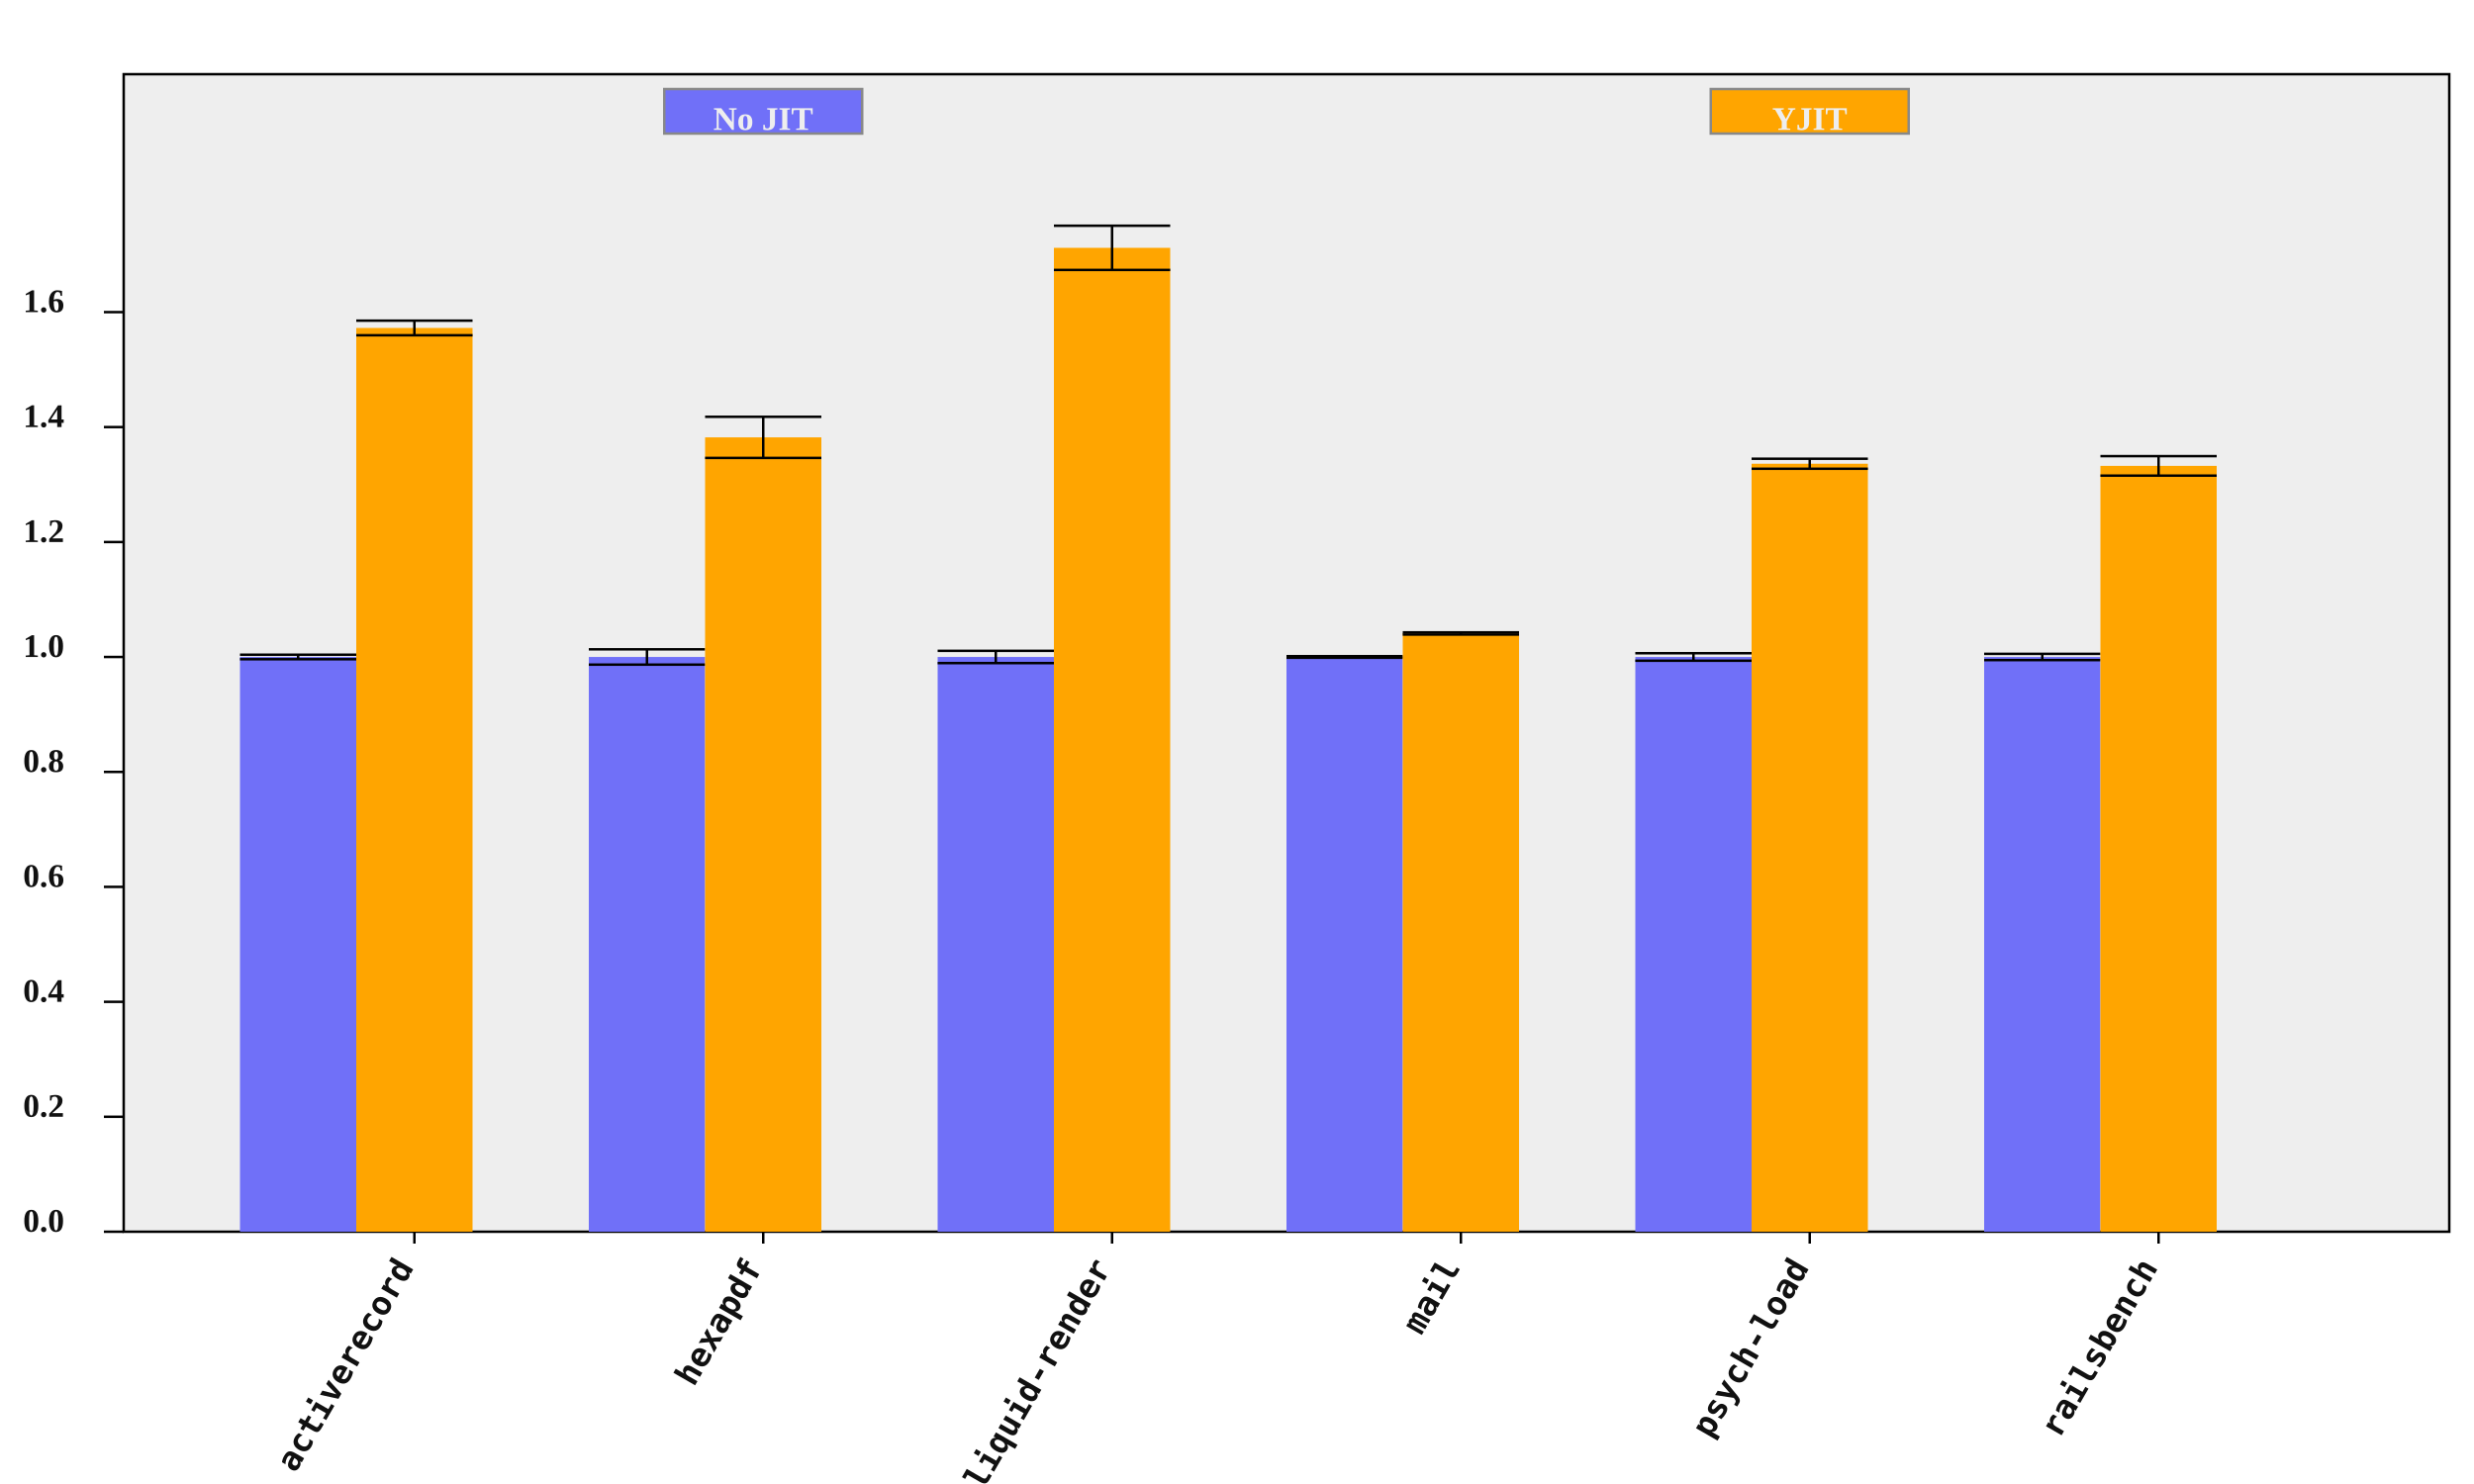
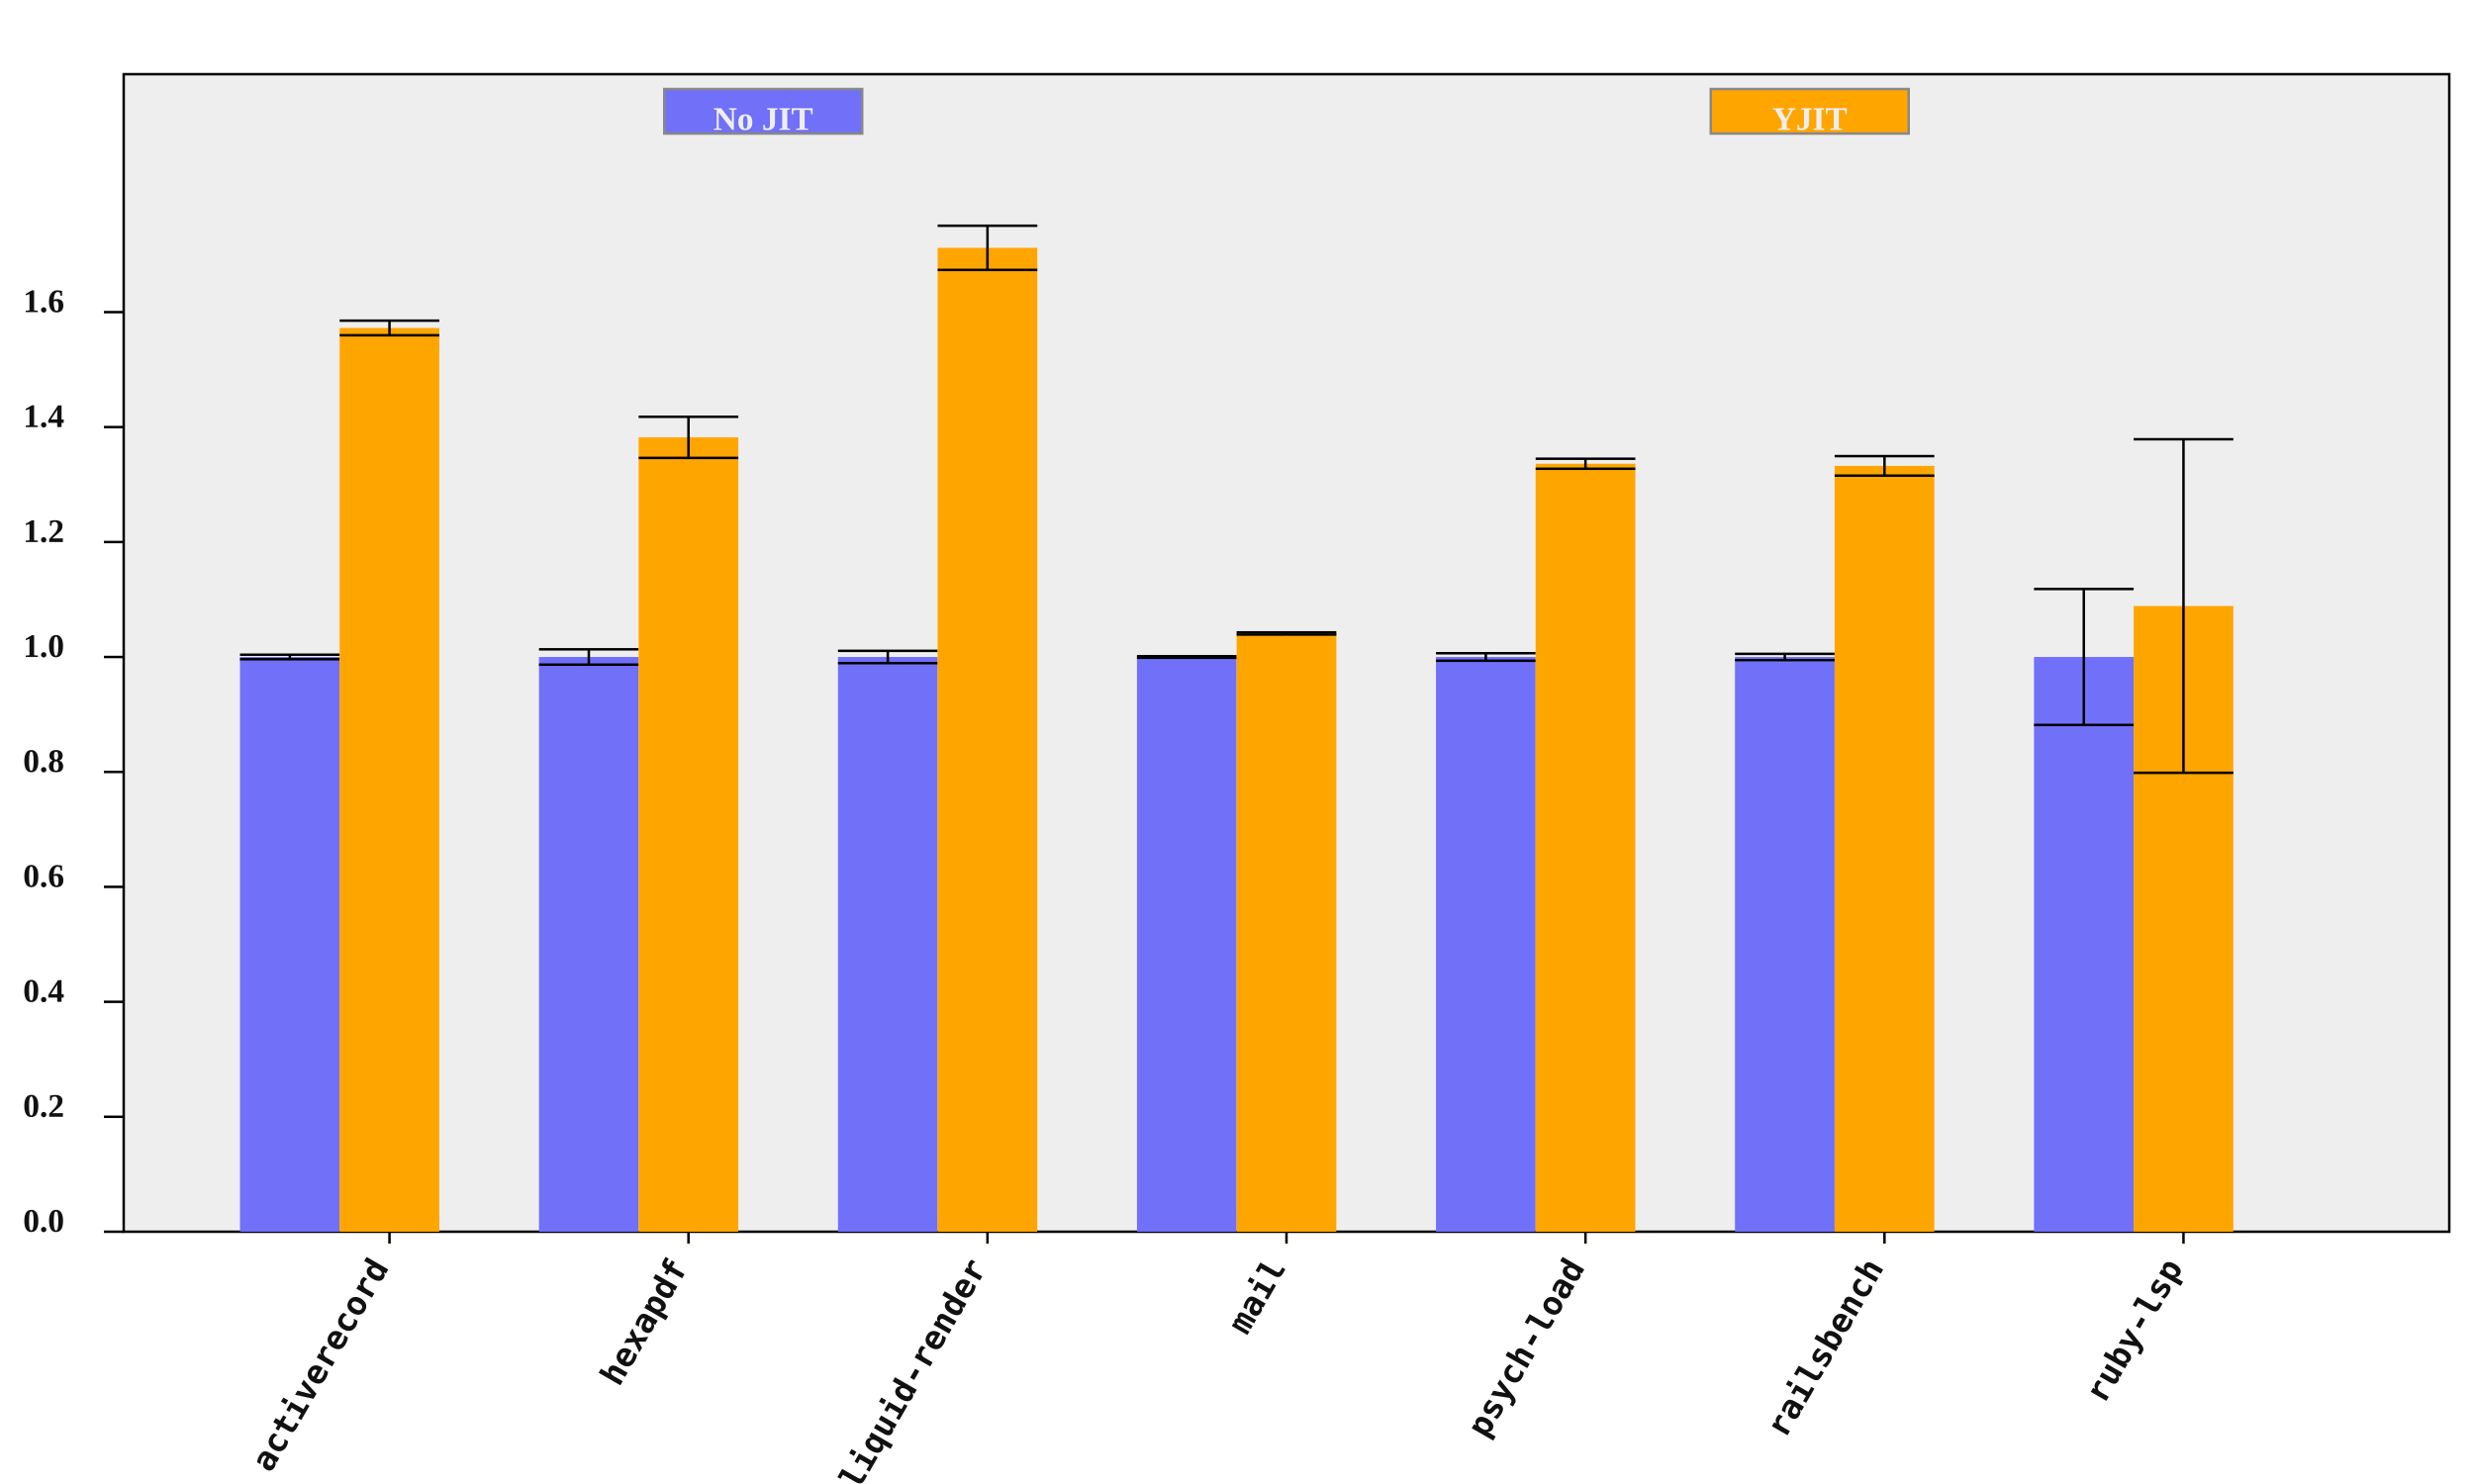
<svg xmlns="http://www.w3.org/2000/svg" viewBox="0 0 1000 600" width="100%" height="100%">
  <rect x="50.0" y="30.0" width="940.0" height="468" stroke="#000" fill="#EEE" />
  <line x1="42.0" y1="498" x2="50.0" y2="498" stroke="#000" />
  <text x="26" y="498" text-anchor="end" font-weight="bold" font-size="small" fill="#111">
0.0
</text>
  <line x1="42.0" y1="451.525" x2="50.0" y2="451.525" stroke="#000" />
  <text x="26" y="451.525" text-anchor="end" font-weight="bold" font-size="small" fill="#111">
0.2
</text>
  <line x1="42.0" y1="405.049" x2="50.0" y2="405.049" stroke="#000" />
  <text x="26" y="405.049" text-anchor="end" font-weight="bold" font-size="small" fill="#111">
0.4
</text>
  <line x1="42.0" y1="358.574" x2="50.0" y2="358.574" stroke="#000" />
  <text x="26" y="358.574" text-anchor="end" font-weight="bold" font-size="small" fill="#111">
0.6
</text>
  <line x1="42.0" y1="312.099" x2="50.0" y2="312.099" stroke="#000" />
  <text x="26" y="312.099" text-anchor="end" font-weight="bold" font-size="small" fill="#111">
0.8
</text>
  <line x1="42.0" y1="265.623" x2="50.0" y2="265.623" stroke="#000" />
  <text x="26" y="265.623" text-anchor="end" font-weight="bold" font-size="small" fill="#111">
1.0
</text>
  <line x1="42.0" y1="219.148" x2="50.0" y2="219.148" stroke="#000" />
  <text x="26" y="219.148" text-anchor="end" font-weight="bold" font-size="small" fill="#111">
1.2
</text>
  <line x1="42.0" y1="172.673" x2="50.0" y2="172.673" stroke="#000" />
  <text x="26" y="172.673" text-anchor="end" font-weight="bold" font-size="small" fill="#111">
1.4
</text>
  <line x1="42.0" y1="126.197" x2="50.0" y2="126.197" stroke="#000" />
  <text x="26" y="126.197" text-anchor="end" font-weight="bold" font-size="small" fill="#111">
1.6
</text>
  <rect x="268.5" y="36" width="80.0" height="18.0" fill="#7070f8" stroke="#888" />
  <text x="308.5" y="52.5" font-size="small" text-anchor="middle" font-weight="bold" fill="#EEE">
No JIT
</text>
  <rect x="691.5" y="36" width="80.0" height="18.0" fill="orange" stroke="#888" />
  <text x="731.5" y="52.5" font-size="small" text-anchor="middle" font-weight="bold" fill="#EEE">
YJIT
</text>
-   <rect x="97.0" y="265.623" width="47" height="232.377" fill="#7070f8" data-tooltip="1.00x baseline speed (No JIT)" />
-   <line x1="97.0" y1="264.708" x2="144.0" y2="264.708" stroke="#000" />
-   <line x1="97.0" y1="266.538" x2="144.0" y2="266.538" stroke="#000" />
-   <line x1="120.5" y1="264.708" x2="120.5" y2="266.538" stroke="#000" />
-   <rect x="144.0" y="132.598" width="47" height="365.402" fill="orange" data-tooltip="1.57x baseline speed (YJIT)" />
-   <line x1="144.0" y1="129.642" x2="191" y2="129.642" stroke="#000" />
-   <line x1="144.0" y1="135.553" x2="191" y2="135.553" stroke="#000" />
-   <line x1="167.5" y1="129.642" x2="167.5" y2="135.553" stroke="#000" />
-   <line x1="167.5" y1="498.0" x2="167.5" y2="502.8" stroke="#000" />
-   <text x="167.5" y="512.4" fill="#111" font-size="small" font-family="monospace" font-weight="bold" text-anchor="end" transform="rotate(-60, 167.5, 512.4)">
+   <rect x="97.0" y="265.623" width="40.286" height="232.377" fill="#7070f8" data-tooltip="1.00x baseline speed (No JIT)" />
+   <line x1="97.0" y1="264.708" x2="137.286" y2="264.708" stroke="#000" />
+   <line x1="97.0" y1="266.538" x2="137.286" y2="266.538" stroke="#000" />
+   <line x1="117.143" y1="264.708" x2="117.143" y2="266.538" stroke="#000" />
+   <rect x="137.286" y="132.598" width="40.286" height="365.402" fill="orange" data-tooltip="1.57x baseline speed (YJIT)" />
+   <line x1="137.286" y1="129.642" x2="177.571" y2="129.642" stroke="#000" />
+   <line x1="137.286" y1="135.553" x2="177.571" y2="135.553" stroke="#000" />
+   <line x1="157.429" y1="129.642" x2="157.429" y2="135.553" stroke="#000" />
+   <line x1="157.429" y1="498.0" x2="157.429" y2="502.8" stroke="#000" />
+   <text x="157.429" y="512.4" fill="#111" font-size="small" font-family="monospace" font-weight="bold" text-anchor="end" transform="rotate(-60, 157.4286, 512.4)">
activerecord
</text>
-   <rect x="238.0" y="265.623" width="47" height="232.377" fill="#7070f8" data-tooltip="1.00x baseline speed (No JIT)" />
-   <line x1="238.0" y1="262.526" x2="285.0" y2="262.526" stroke="#000" />
-   <line x1="238.0" y1="268.721" x2="285.0" y2="268.721" stroke="#000" />
-   <line x1="261.5" y1="262.526" x2="261.5" y2="268.721" stroke="#000" />
-   <rect x="285.0" y="176.83" width="47" height="321.17" fill="orange" data-tooltip="1.38x baseline speed (YJIT)" />
-   <line x1="285.0" y1="168.516" x2="332" y2="168.516" stroke="#000" />
-   <line x1="285.0" y1="185.144" x2="332" y2="185.144" stroke="#000" />
-   <line x1="308.5" y1="168.516" x2="308.5" y2="185.144" stroke="#000" />
-   <line x1="308.5" y1="498.0" x2="308.5" y2="502.8" stroke="#000" />
-   <text x="308.5" y="512.4" fill="#111" font-size="small" font-family="monospace" font-weight="bold" text-anchor="end" transform="rotate(-60, 308.5, 512.4)">
+   <rect x="217.857" y="265.623" width="40.286" height="232.377" fill="#7070f8" data-tooltip="1.00x baseline speed (No JIT)" />
+   <line x1="217.857" y1="262.526" x2="258.143" y2="262.526" stroke="#000" />
+   <line x1="217.857" y1="268.721" x2="258.143" y2="268.721" stroke="#000" />
+   <line x1="238.0" y1="262.526" x2="238.0" y2="268.721" stroke="#000" />
+   <rect x="258.143" y="176.83" width="40.286" height="321.17" fill="orange" data-tooltip="1.38x baseline speed (YJIT)" />
+   <line x1="258.143" y1="168.516" x2="298.429" y2="168.516" stroke="#000" />
+   <line x1="258.143" y1="185.144" x2="298.429" y2="185.144" stroke="#000" />
+   <line x1="278.286" y1="168.516" x2="278.286" y2="185.144" stroke="#000" />
+   <line x1="278.286" y1="498.0" x2="278.286" y2="502.8" stroke="#000" />
+   <text x="278.286" y="512.4" fill="#111" font-size="small" font-family="monospace" font-weight="bold" text-anchor="end" transform="rotate(-60, 278.2857, 512.4)">
hexapdf
</text>
-   <rect x="379.0" y="265.623" width="47" height="232.377" fill="#7070f8" data-tooltip="1.00x baseline speed (No JIT)" />
-   <line x1="379.0" y1="263.139" x2="426.0" y2="263.139" stroke="#000" />
-   <line x1="379.0" y1="268.107" x2="426.0" y2="268.107" stroke="#000" />
-   <line x1="402.5" y1="263.139" x2="402.5" y2="268.107" stroke="#000" />
-   <rect x="426.0" y="100.2" width="47" height="397.8" fill="orange" data-tooltip="1.71x baseline speed (YJIT)" />
-   <line x1="426.0" y1="91.266" x2="473.0" y2="91.266" stroke="#000" />
-   <line x1="426.0" y1="109.134" x2="473.0" y2="109.134" stroke="#000" />
-   <line x1="449.5" y1="91.266" x2="449.5" y2="109.134" stroke="#000" />
-   <line x1="449.5" y1="498.0" x2="449.5" y2="502.8" stroke="#000" />
-   <text x="449.5" y="512.4" fill="#111" font-size="small" font-family="monospace" font-weight="bold" text-anchor="end" transform="rotate(-60, 449.5, 512.4)">
+   <rect x="338.714" y="265.623" width="40.286" height="232.377" fill="#7070f8" data-tooltip="1.00x baseline speed (No JIT)" />
+   <line x1="338.714" y1="263.139" x2="379.0" y2="263.139" stroke="#000" />
+   <line x1="338.714" y1="268.107" x2="379.0" y2="268.107" stroke="#000" />
+   <line x1="358.857" y1="263.139" x2="358.857" y2="268.107" stroke="#000" />
+   <rect x="379.0" y="100.2" width="40.286" height="397.8" fill="orange" data-tooltip="1.71x baseline speed (YJIT)" />
+   <line x1="379.0" y1="91.266" x2="419.286" y2="91.266" stroke="#000" />
+   <line x1="379.0" y1="109.134" x2="419.286" y2="109.134" stroke="#000" />
+   <line x1="399.143" y1="91.266" x2="399.143" y2="109.134" stroke="#000" />
+   <line x1="399.143" y1="498.0" x2="399.143" y2="502.8" stroke="#000" />
+   <text x="399.143" y="512.4" fill="#111" font-size="small" font-family="monospace" font-weight="bold" text-anchor="end" transform="rotate(-60, 399.1429, 512.4)">
liquid-render
</text>
-   <rect x="520" y="265.623" width="47" height="232.377" fill="#7070f8" data-tooltip="1.00x baseline speed (No JIT)" />
-   <line x1="520" y1="265.302" x2="567.0" y2="265.302" stroke="#000" />
-   <line x1="520" y1="265.944" x2="567.0" y2="265.944" stroke="#000" />
-   <line x1="543.5" y1="265.302" x2="543.5" y2="265.944" stroke="#000" />
-   <rect x="567.0" y="256.114" width="47" height="241.886" fill="orange" data-tooltip="1.04x baseline speed (YJIT)" />
-   <line x1="567.0" y1="255.673" x2="614.0" y2="255.673" stroke="#000" />
-   <line x1="567.0" y1="256.556" x2="614.0" y2="256.556" stroke="#000" />
-   <line x1="590.5" y1="255.673" x2="590.5" y2="256.556" stroke="#000" />
-   <line x1="590.5" y1="498.0" x2="590.5" y2="502.8" stroke="#000" />
-   <text x="590.5" y="512.4" fill="#111" font-size="small" font-family="monospace" font-weight="bold" text-anchor="end" transform="rotate(-60, 590.5, 512.4)">
+   <rect x="459.571" y="265.623" width="40.286" height="232.377" fill="#7070f8" data-tooltip="1.00x baseline speed (No JIT)" />
+   <line x1="459.571" y1="265.302" x2="499.857" y2="265.302" stroke="#000" />
+   <line x1="459.571" y1="265.944" x2="499.857" y2="265.944" stroke="#000" />
+   <line x1="479.714" y1="265.302" x2="479.714" y2="265.944" stroke="#000" />
+   <rect x="499.857" y="256.114" width="40.286" height="241.886" fill="orange" data-tooltip="1.04x baseline speed (YJIT)" />
+   <line x1="499.857" y1="255.673" x2="540.143" y2="255.673" stroke="#000" />
+   <line x1="499.857" y1="256.556" x2="540.143" y2="256.556" stroke="#000" />
+   <line x1="520" y1="255.673" x2="520" y2="256.556" stroke="#000" />
+   <line x1="520" y1="498.0" x2="520" y2="502.8" stroke="#000" />
+   <text x="520" y="512.4" fill="#111" font-size="small" font-family="monospace" font-weight="bold" text-anchor="end" transform="rotate(-60, 520, 512.4)">
mail
</text>
-   <rect x="661" y="265.623" width="47" height="232.377" fill="#7070f8" data-tooltip="1.00x baseline speed (No JIT)" />
-   <line x1="661" y1="264.108" x2="708.0" y2="264.108" stroke="#000" />
-   <line x1="661" y1="267.138" x2="708.0" y2="267.138" stroke="#000" />
-   <line x1="684.5" y1="264.108" x2="684.5" y2="267.138" stroke="#000" />
-   <rect x="708.0" y="187.497" width="47" height="310.503" fill="orange" data-tooltip="1.34x baseline speed (YJIT)" />
-   <line x1="708.0" y1="185.472" x2="755.0" y2="185.472" stroke="#000" />
-   <line x1="708.0" y1="189.523" x2="755.0" y2="189.523" stroke="#000" />
-   <line x1="731.5" y1="185.472" x2="731.5" y2="189.523" stroke="#000" />
-   <line x1="731.5" y1="498.0" x2="731.5" y2="502.8" stroke="#000" />
-   <text x="731.5" y="512.4" fill="#111" font-size="small" font-family="monospace" font-weight="bold" text-anchor="end" transform="rotate(-60, 731.5, 512.4)">
+   <rect x="580.429" y="265.623" width="40.286" height="232.377" fill="#7070f8" data-tooltip="1.00x baseline speed (No JIT)" />
+   <line x1="580.429" y1="264.108" x2="620.714" y2="264.108" stroke="#000" />
+   <line x1="580.429" y1="267.138" x2="620.714" y2="267.138" stroke="#000" />
+   <line x1="600.571" y1="264.108" x2="600.571" y2="267.138" stroke="#000" />
+   <rect x="620.714" y="187.497" width="40.286" height="310.503" fill="orange" data-tooltip="1.34x baseline speed (YJIT)" />
+   <line x1="620.714" y1="185.472" x2="661" y2="185.472" stroke="#000" />
+   <line x1="620.714" y1="189.523" x2="661" y2="189.523" stroke="#000" />
+   <line x1="640.857" y1="185.472" x2="640.857" y2="189.523" stroke="#000" />
+   <line x1="640.857" y1="498.0" x2="640.857" y2="502.8" stroke="#000" />
+   <text x="640.857" y="512.4" fill="#111" font-size="small" font-family="monospace" font-weight="bold" text-anchor="end" transform="rotate(-60, 640.8571, 512.4)">
psych-load
</text>
-   <rect x="802" y="265.623" width="47" height="232.377" fill="#7070f8" data-tooltip="1.00x baseline speed (No JIT)" />
-   <line x1="802" y1="264.359" x2="849.0" y2="264.359" stroke="#000" />
-   <line x1="802" y1="266.888" x2="849.0" y2="266.888" stroke="#000" />
-   <line x1="825.5" y1="264.359" x2="825.5" y2="266.888" stroke="#000" />
-   <rect x="849.0" y="188.361" width="47" height="309.639" fill="orange" data-tooltip="1.33x baseline speed (YJIT)" />
-   <line x1="849.0" y1="184.417" x2="896.0" y2="184.417" stroke="#000" />
-   <line x1="849.0" y1="192.304" x2="896.0" y2="192.304" stroke="#000" />
-   <line x1="872.5" y1="184.417" x2="872.5" y2="192.304" stroke="#000" />
-   <line x1="872.5" y1="498.0" x2="872.5" y2="502.8" stroke="#000" />
-   <text x="872.5" y="512.4" fill="#111" font-size="small" font-family="monospace" font-weight="bold" text-anchor="end" transform="rotate(-60, 872.5, 512.4)">
+   <rect x="701.286" y="265.623" width="40.286" height="232.377" fill="#7070f8" data-tooltip="1.00x baseline speed (No JIT)" />
+   <line x1="701.286" y1="264.359" x2="741.571" y2="264.359" stroke="#000" />
+   <line x1="701.286" y1="266.888" x2="741.571" y2="266.888" stroke="#000" />
+   <line x1="721.429" y1="264.359" x2="721.429" y2="266.888" stroke="#000" />
+   <rect x="741.571" y="188.361" width="40.286" height="309.639" fill="orange" data-tooltip="1.33x baseline speed (YJIT)" />
+   <line x1="741.571" y1="184.417" x2="781.857" y2="184.417" stroke="#000" />
+   <line x1="741.571" y1="192.304" x2="781.857" y2="192.304" stroke="#000" />
+   <line x1="761.714" y1="184.417" x2="761.714" y2="192.304" stroke="#000" />
+   <line x1="761.714" y1="498.0" x2="761.714" y2="502.8" stroke="#000" />
+   <text x="761.714" y="512.4" fill="#111" font-size="small" font-family="monospace" font-weight="bold" text-anchor="end" transform="rotate(-60, 761.7143, 512.4)">
railsbench
</text>
+   <rect x="822.143" y="265.623" width="40.286" height="232.377" fill="#7070f8" data-tooltip="1.00x baseline speed (No JIT)" />
+   <line x1="822.143" y1="238.135" x2="862.429" y2="238.135" stroke="#000" />
+   <line x1="822.143" y1="293.111" x2="862.429" y2="293.111" stroke="#000" />
+   <line x1="842.286" y1="238.135" x2="842.286" y2="293.111" stroke="#000" />
+   <rect x="862.429" y="245.023" width="40.286" height="252.977" fill="orange" data-tooltip="1.09x baseline speed (YJIT)" />
+   <line x1="862.429" y1="177.596" x2="902.714" y2="177.596" stroke="#000" />
+   <line x1="862.429" y1="312.451" x2="902.714" y2="312.451" stroke="#000" />
+   <line x1="882.571" y1="177.596" x2="882.571" y2="312.451" stroke="#000" />
+   <line x1="882.571" y1="498.0" x2="882.571" y2="502.8" stroke="#000" />
+   <text x="882.571" y="512.4" fill="#111" font-size="small" font-family="monospace" font-weight="bold" text-anchor="end" transform="rotate(-60, 882.5714, 512.4)">
+ ruby-lsp
+ </text>
</svg>
